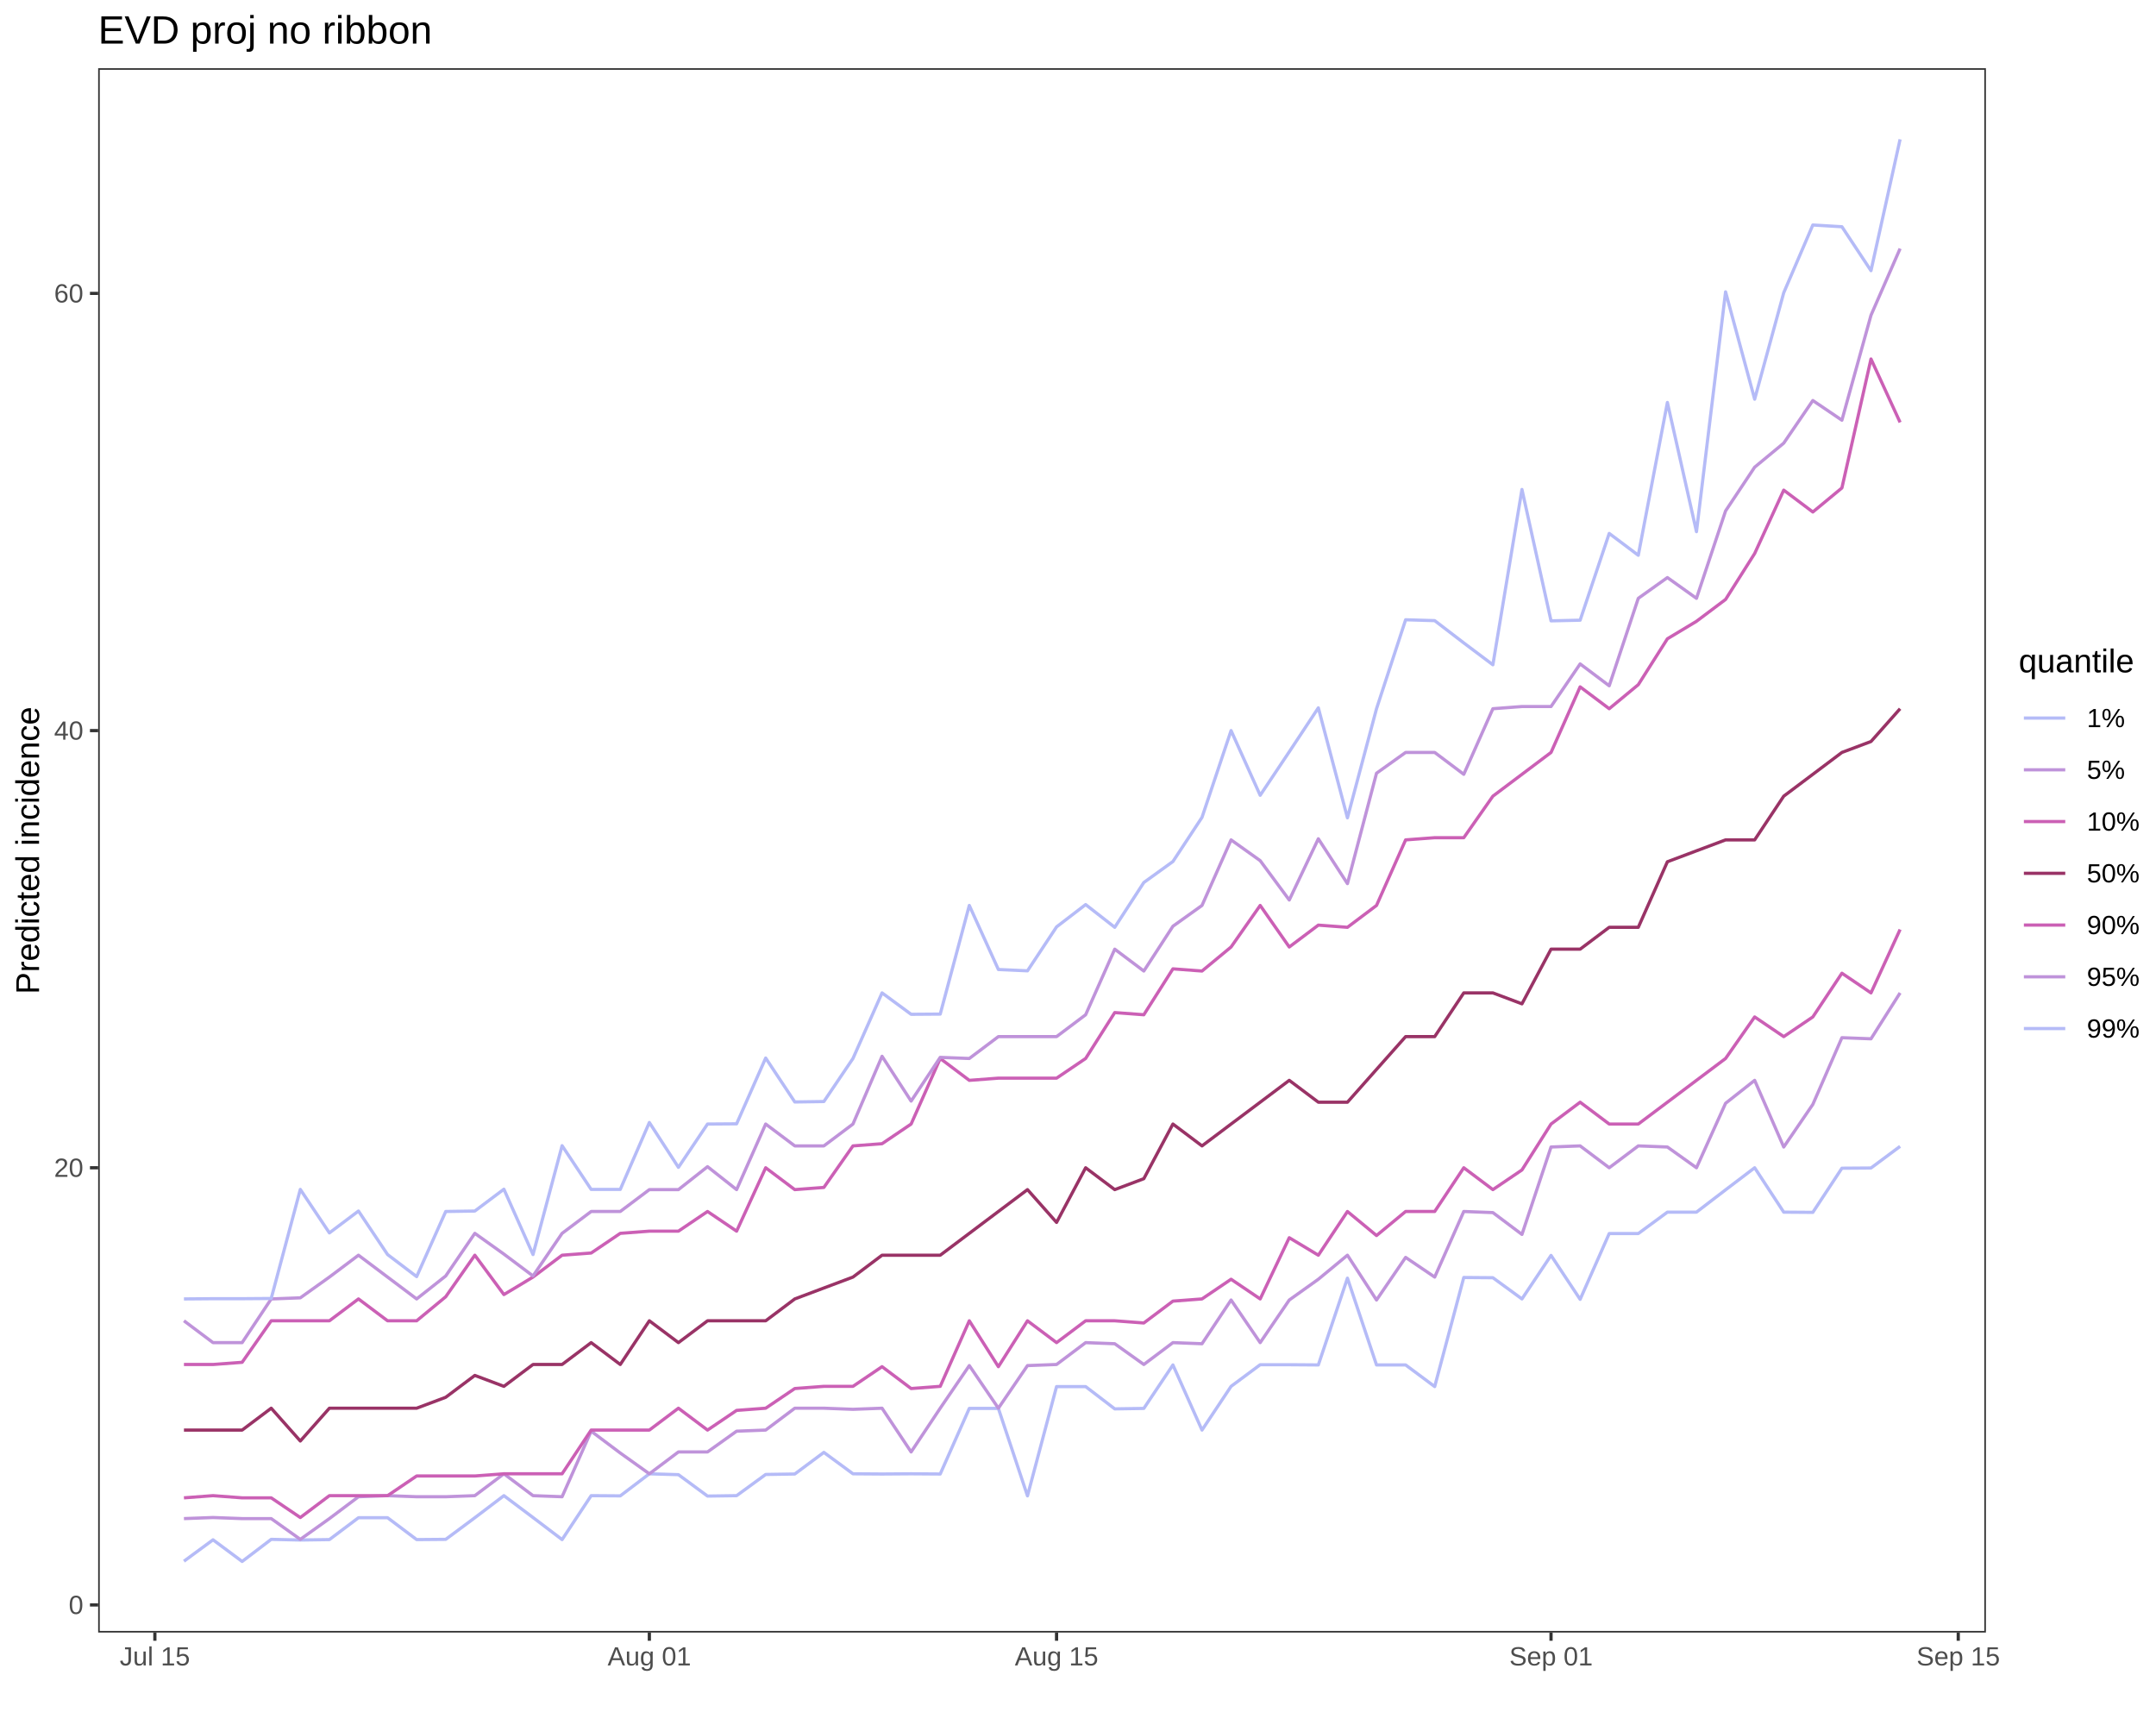
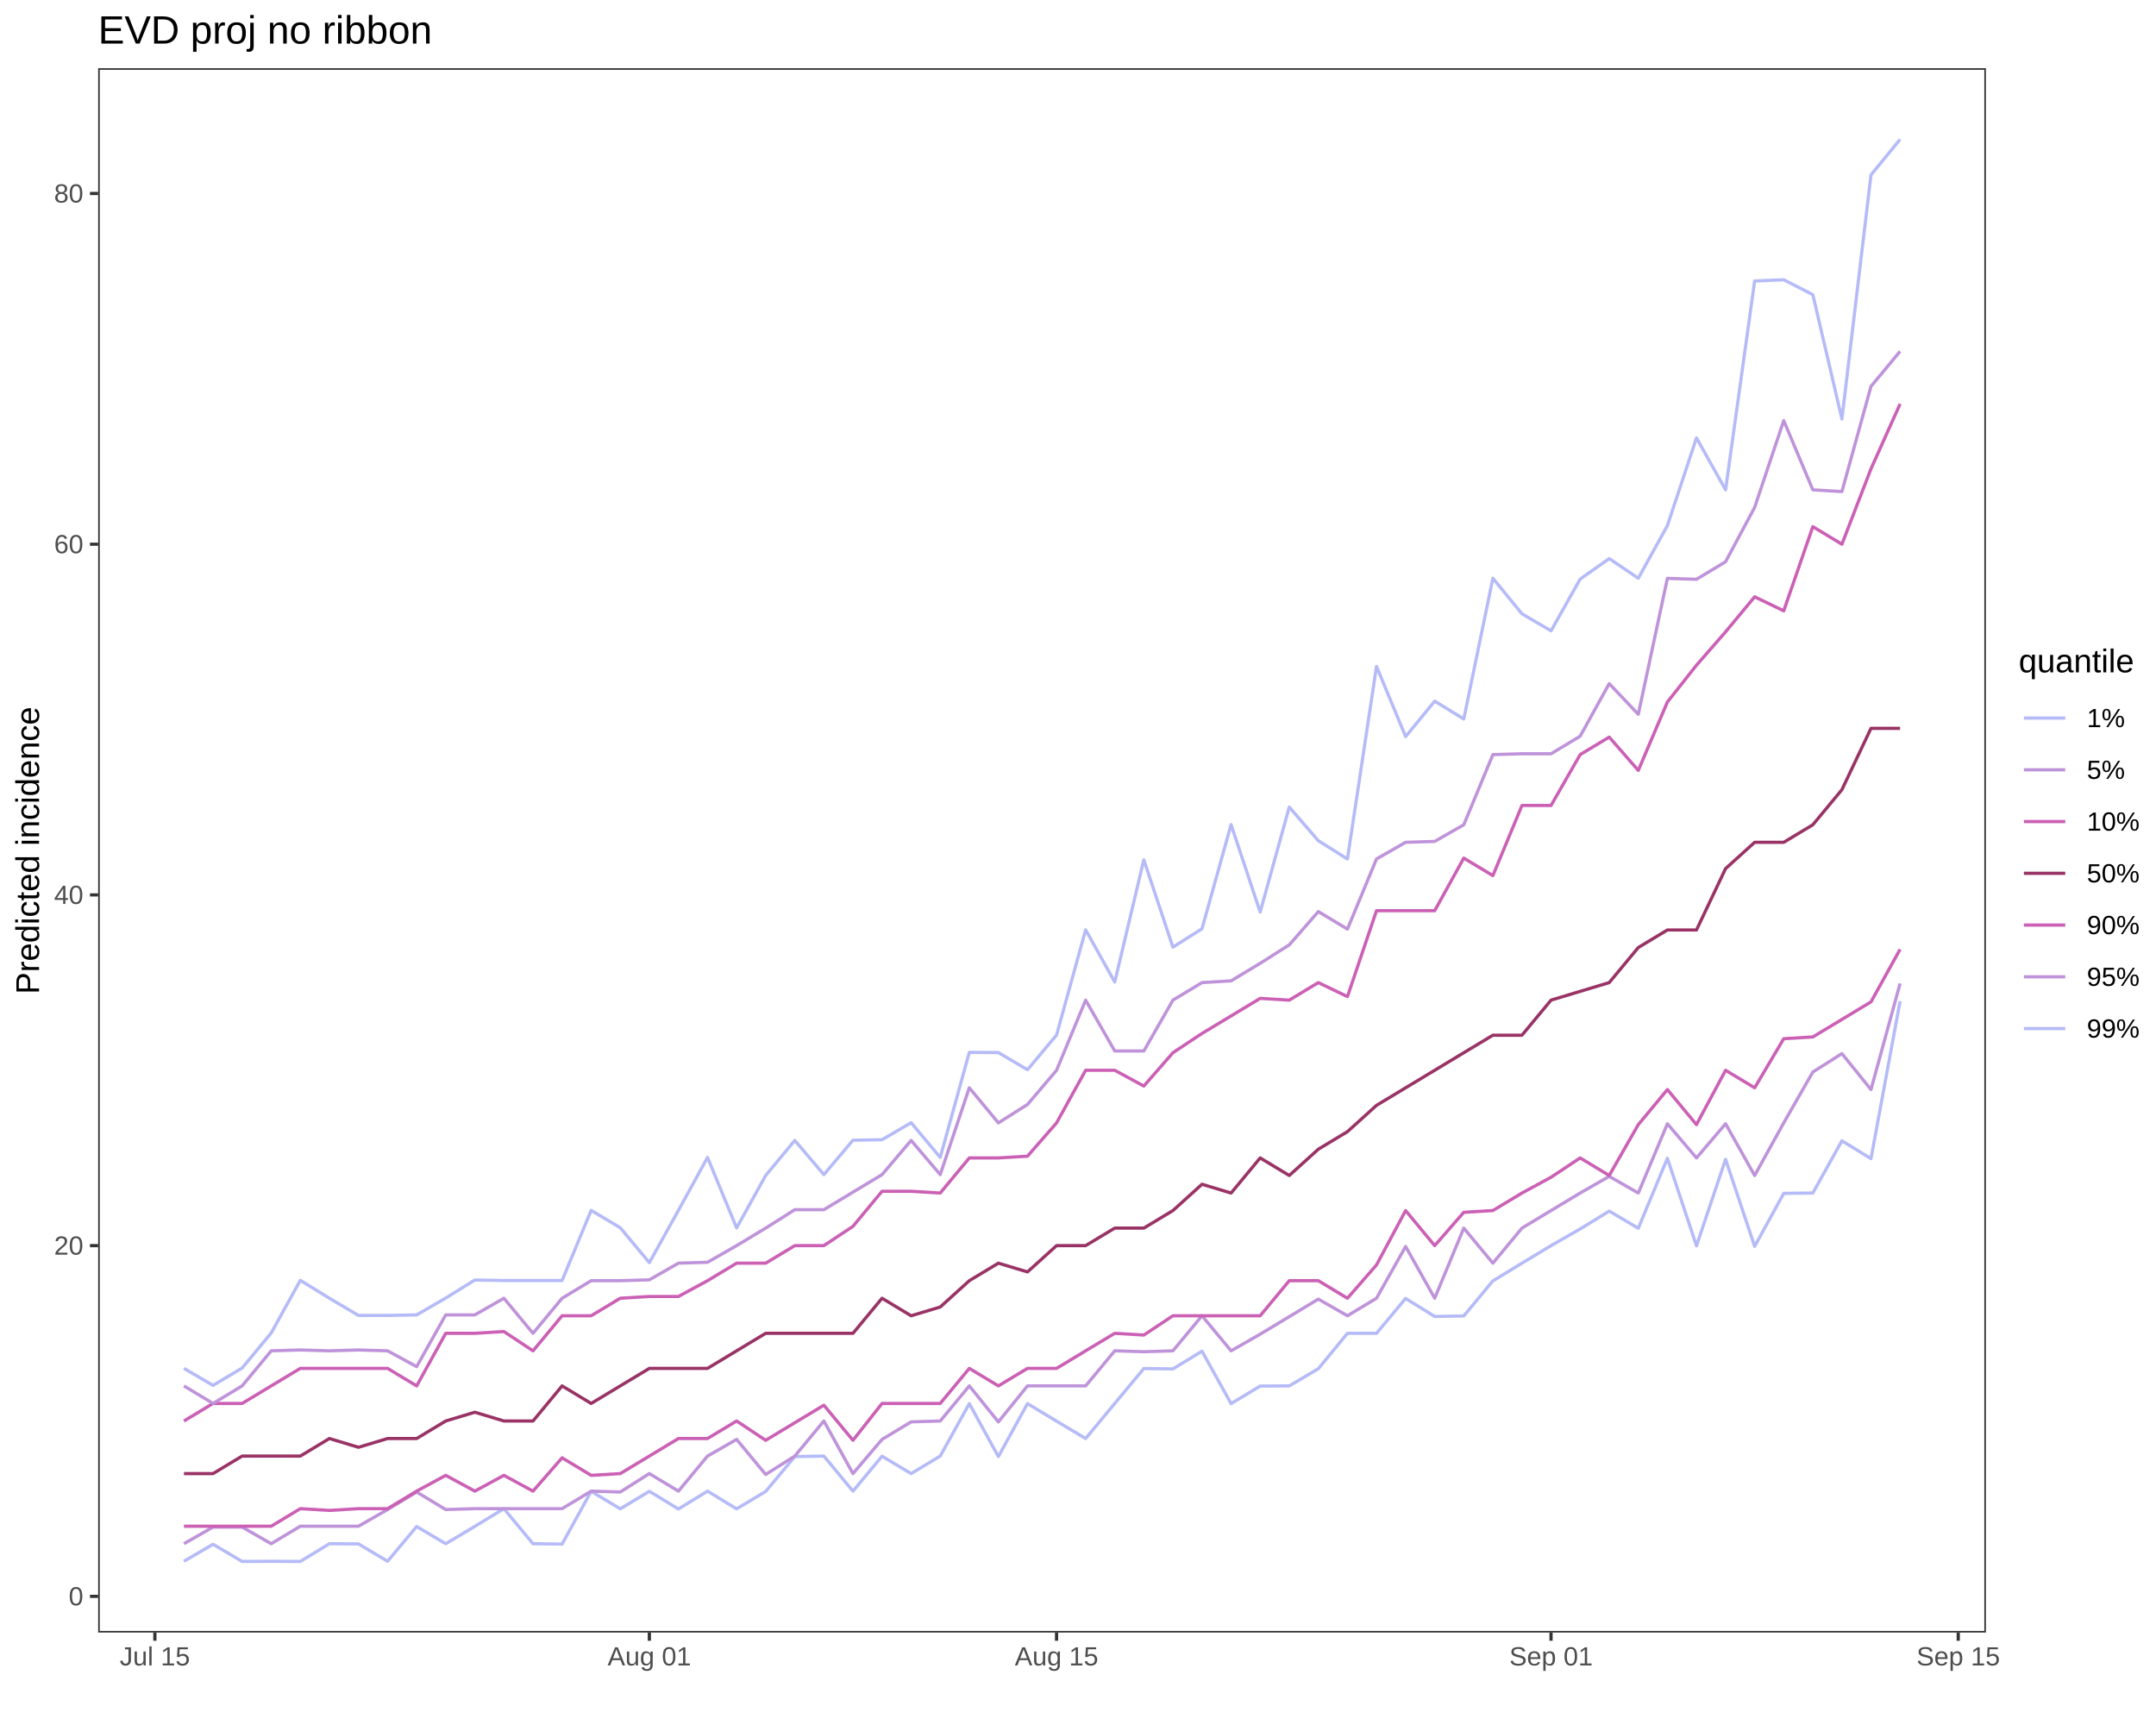
<svg xmlns="http://www.w3.org/2000/svg" viewBox="0 0 720.00 576.00">
  <defs>
    <style type="text/css">
    line, polyline, polygon, path, rect, circle {
      fill: none;
      stroke: #000000;
      stroke-linecap: round;
      stroke-linejoin: round;
      stroke-miterlimit: 10.00;
    }
  </style>
  </defs>
  <rect width="100%" height="100%" style="stroke: none; fill: #FFFFFF;" />
  <rect x="0.00" y="0.00" width="720.00" height="576.00" style="stroke-width: 1.07; stroke: #FFFFFF; fill: #FFFFFF;" />
  <defs>
    <clipPath id="cpMzIuNzh8NjYzLjE5fDU0NS4xM3wyMi43Nw==">
      <rect x="32.78" y="22.77" width="630.42" height="522.36" />
    </clipPath>
  </defs>
  <rect x="32.78" y="22.77" width="630.42" height="522.36" style="stroke-width: 1.07; stroke: none; fill: #FFFFFF;" clip-path="url(#cpMzIuNzh8NjYzLjE5fDU0NS4xM3wyMi43Nw==)" />
-   <polyline points="61.43,521.31 71.14,514.16 80.86,521.39 90.57,514.01 100.29,514.23 110.00,514.09 119.71,506.79 129.43,506.79 139.14,514.09 148.85,514.01 158.57,506.79 168.28,499.42 178.00,506.72 187.71,514.09 197.42,499.42 207.14,499.49 216.85,492.12 226.56,492.41 236.28,499.56 245.99,499.42 255.70,492.34 265.42,492.19 275.13,484.97 284.85,492.12 294.56,492.19 304.27,492.12 313.99,492.19 323.70,470.29 333.41,470.29 343.13,499.49 352.84,463.00 362.55,463.00 372.27,470.44 381.98,470.29 391.70,455.77 401.41,477.52 411.12,462.92 420.84,455.70 430.55,455.70 440.26,455.77 449.98,426.79 459.69,455.77 469.41,455.77 479.12,463.00 488.83,426.57 498.55,426.65 508.26,433.73 517.97,419.20 527.69,433.87 537.40,411.90 547.11,411.90 556.83,404.75 566.54,404.75 576.26,397.30 585.97,389.93 595.68,404.75 605.40,404.82 615.11,390.08 624.82,390.01 634.54,382.78 " style="stroke-width: 1.07; stroke: #B5BBF7; stroke-linecap: butt;" clip-path="url(#cpMzIuNzh8NjYzLjE5fDU0NS4xM3wyMi43Nw==)" />
-   <polyline points="61.43,507.08 71.14,506.72 80.86,507.08 90.57,507.08 100.29,514.01 110.00,507.08 119.71,499.78 129.43,499.42 139.14,499.78 148.85,499.78 158.57,499.42 168.28,492.12 178.00,499.42 187.71,499.78 197.42,477.89 207.14,485.18 216.85,492.12 226.56,484.82 236.28,484.82 245.99,477.89 255.70,477.52 265.42,470.22 275.13,470.22 284.85,470.59 294.56,470.22 304.27,484.82 313.99,470.22 323.70,455.99 333.41,470.22 343.13,455.99 352.84,455.62 362.55,448.32 372.27,448.69 381.98,455.62 391.70,448.32 401.41,448.69 411.12,434.09 420.84,448.32 430.55,434.09 440.26,427.16 449.98,419.13 459.69,434.09 469.41,419.86 479.12,426.43 488.83,404.53 498.55,404.90 508.26,412.19 517.97,383.00 527.69,382.63 537.40,389.93 547.11,382.63 556.83,383.00 566.54,389.93 576.26,368.40 585.97,360.74 595.68,383.00 605.40,368.77 615.11,346.50 624.82,346.87 634.54,331.54 " style="stroke-width: 1.07; stroke: #BF93DA; stroke-linecap: butt;" clip-path="url(#cpMzIuNzh8NjYzLjE5fDU0NS4xM3wyMi43Nw==)" />
-   <polyline points="61.43,500.15 71.14,499.42 80.86,500.15 90.57,500.15 100.29,506.72 110.00,499.42 119.71,499.42 129.43,499.42 139.14,492.85 148.85,492.85 158.57,492.85 168.28,492.12 178.00,492.12 187.71,492.12 197.42,477.52 207.14,477.52 216.85,477.52 226.56,470.22 236.28,477.52 245.99,470.95 255.70,470.22 265.42,463.65 275.13,462.92 284.85,462.92 294.56,456.35 304.27,463.65 313.99,462.92 323.70,441.03 333.41,456.35 343.13,441.03 352.84,448.32 362.55,441.03 372.27,441.03 381.98,441.76 391.70,434.46 401.41,433.73 411.12,427.16 420.84,433.73 430.55,413.29 440.26,419.13 449.98,404.53 459.69,412.56 469.41,404.53 479.12,404.53 488.83,389.93 498.55,397.23 508.26,390.66 517.97,375.33 527.69,368.04 537.40,375.33 547.11,375.33 556.83,368.04 566.54,360.74 576.26,353.44 585.97,339.57 595.68,346.14 605.40,339.57 615.11,324.97 624.82,331.54 634.54,310.37 " style="stroke-width: 1.07; stroke: #CB60B5; stroke-linecap: butt;" clip-path="url(#cpMzIuNzh8NjYzLjE5fDU0NS4xM3wyMi43Nw==)" />
-   <polyline points="61.43,477.52 71.14,477.52 80.86,477.52 90.57,470.22 100.29,481.17 110.00,470.22 119.71,470.22 129.43,470.22 139.14,470.22 148.85,466.57 158.57,459.27 168.28,462.92 178.00,455.62 187.71,455.62 197.42,448.32 207.14,455.62 216.85,441.03 226.56,448.32 236.28,441.03 245.99,441.03 255.70,441.03 265.42,433.73 275.13,430.08 284.85,426.43 294.56,419.13 304.27,419.13 313.99,419.13 323.70,411.83 333.41,404.53 343.13,397.23 352.84,408.18 362.55,389.93 372.27,397.23 381.98,393.58 391.70,375.33 401.41,382.63 411.12,375.33 420.84,368.04 430.55,360.74 440.26,368.04 449.98,368.04 459.69,357.09 469.41,346.14 479.12,346.14 488.83,331.54 498.55,331.54 508.26,335.19 517.97,316.94 527.69,316.94 537.40,309.64 547.11,309.64 556.83,287.75 566.54,284.10 576.26,280.45 585.97,280.45 595.68,265.85 605.40,258.55 615.11,251.25 624.82,247.60 634.54,236.65 " style="stroke-width: 1.07; stroke: #993366; stroke-linecap: butt;" clip-path="url(#cpMzIuNzh8NjYzLjE5fDU0NS4xM3wyMi43Nw==)" />
-   <polyline points="61.43,455.62 71.14,455.62 80.86,454.89 90.57,441.03 100.29,441.03 110.00,441.03 119.71,433.73 129.43,441.03 139.14,441.03 148.85,433.00 158.57,419.13 168.28,432.27 178.00,426.43 187.71,419.13 197.42,418.40 207.14,411.83 216.85,411.10 226.56,411.10 236.28,404.53 245.99,411.10 255.70,389.93 265.42,397.23 275.13,396.50 284.85,382.63 294.56,381.90 304.27,375.33 313.99,353.44 323.70,360.74 333.41,360.01 343.13,360.01 352.84,360.01 362.55,353.44 372.27,338.11 381.98,338.84 391.70,323.51 401.41,324.24 411.12,316.21 420.84,302.34 430.55,316.21 440.26,308.91 449.98,309.64 459.69,302.34 469.41,280.45 479.12,279.72 488.83,279.72 498.55,265.85 508.26,258.55 517.97,251.25 527.69,229.35 537.40,236.65 547.11,228.62 556.83,213.30 566.54,207.46 576.26,200.16 585.97,184.83 595.68,163.66 605.40,170.96 615.11,162.93 624.82,119.87 634.54,141.04 " style="stroke-width: 1.07; stroke: #CB60B5; stroke-linecap: butt;" clip-path="url(#cpMzIuNzh8NjYzLjE5fDU0NS4xM3wyMi43Nw==)" />
-   <polyline points="61.43,441.03 71.14,448.32 80.86,448.32 90.57,433.73 100.29,433.36 110.00,426.43 119.71,419.13 129.43,426.43 139.14,433.73 148.85,426.06 158.57,411.83 168.28,418.76 178.00,426.06 187.71,411.83 197.42,404.53 207.14,404.53 216.85,397.23 226.56,397.23 236.28,389.57 245.99,397.23 255.70,375.33 265.42,382.63 275.13,382.63 284.85,375.33 294.56,352.71 304.27,367.67 313.99,353.07 323.70,353.44 333.41,346.14 343.13,346.14 352.84,346.14 362.55,338.84 372.27,316.94 381.98,324.24 391.70,309.28 401.41,302.34 411.12,280.45 420.84,287.38 430.55,300.52 440.26,280.08 449.98,295.05 459.69,258.19 469.41,251.25 479.12,251.25 488.83,258.55 498.55,236.65 508.26,235.92 517.97,235.92 527.69,221.69 537.40,228.99 547.11,199.79 556.83,192.86 566.54,199.79 576.26,170.60 585.97,156.00 595.68,147.97 605.40,133.74 615.11,140.31 624.82,105.27 634.54,83.01 " style="stroke-width: 1.07; stroke: #BF93DA; stroke-linecap: butt;" clip-path="url(#cpMzIuNzh8NjYzLjE5fDU0NS4xM3wyMi43Nw==)" />
-   <polyline points="61.43,433.73 71.14,433.65 80.86,433.65 90.57,433.58 100.29,397.16 110.00,411.68 119.71,404.38 129.43,418.91 139.14,426.28 148.85,404.53 158.57,404.38 168.28,397.09 178.00,418.91 187.71,382.56 197.42,397.16 207.14,397.16 216.85,374.82 226.56,389.79 236.28,375.33 245.99,375.26 255.70,353.29 265.42,367.96 275.13,367.82 284.85,353.44 294.56,331.54 304.27,338.69 313.99,338.62 323.70,302.34 333.41,323.73 343.13,324.17 352.84,309.50 362.55,302.05 372.27,309.64 381.98,294.68 391.70,287.67 401.41,272.93 411.12,243.95 420.84,265.56 430.55,251.03 440.26,236.36 449.98,273.08 459.69,236.65 469.41,206.95 479.12,207.24 488.83,214.68 498.55,221.98 508.26,163.44 517.97,207.31 527.69,207.09 537.40,178.12 547.11,185.41 556.83,134.39 566.54,177.53 576.26,97.46 585.97,133.30 595.68,97.75 605.40,75.13 615.11,75.71 624.82,90.38 634.54,46.52 " style="stroke-width: 1.07; stroke: #B5BBF7; stroke-linecap: butt;" clip-path="url(#cpMzIuNzh8NjYzLjE5fDU0NS4xM3wyMi43Nw==)" />
+   <polyline points="61.43,521.33 71.14,515.65 80.86,521.39 90.57,521.33 100.29,521.39 110.00,515.47 119.71,515.53 129.43,521.33 139.14,509.73 148.85,515.47 158.57,509.68 168.28,503.76 178.00,515.47 187.71,515.59 197.42,497.97 207.14,503.82 216.85,497.97 226.56,503.88 236.28,497.91 245.99,503.82 255.70,498.02 265.42,486.37 275.13,486.20 284.85,497.91 294.56,486.25 304.27,492.05 313.99,486.20 323.70,468.69 333.41,486.37 343.13,468.69 352.84,474.54 362.55,480.34 372.27,468.63 381.98,456.98 391.70,457.09 401.41,451.18 411.12,468.69 420.84,462.83 430.55,462.77 440.26,457.04 449.98,445.21 459.69,445.21 469.41,433.56 479.12,439.59 488.83,439.41 498.55,427.70 508.26,421.79 517.97,415.93 527.69,410.37 537.40,404.40 547.11,410.13 556.83,386.77 566.54,415.99 576.26,387.12 585.97,416.17 595.68,398.48 605.40,398.37 615.11,380.92 624.82,386.89 634.54,334.31 " style="stroke-width: 1.07; stroke: #B5BBF7; stroke-linecap: butt;" clip-path="url(#cpMzIuNzh8NjYzLjE5fDU0NS4xM3wyMi43Nw==)" />
+   <polyline points="61.43,515.47 71.14,509.91 80.86,509.91 90.57,515.47 100.29,509.62 110.00,509.62 119.71,509.62 129.43,504.06 139.14,498.20 148.85,504.06 158.57,503.76 168.28,503.76 178.00,503.76 187.71,503.76 197.42,497.91 207.14,498.20 216.85,492.05 226.56,497.91 236.28,486.20 245.99,480.63 255.70,492.34 265.42,486.20 275.13,474.49 284.85,492.05 294.56,480.63 304.27,474.78 313.99,474.49 323.70,462.77 333.41,474.78 343.13,462.77 352.84,462.77 362.55,462.77 372.27,451.06 381.98,451.36 391.70,451.06 401.41,439.35 411.12,451.06 420.84,445.50 430.55,439.65 440.26,433.79 449.98,439.35 459.69,433.50 469.41,416.22 479.12,433.50 488.83,410.08 498.55,421.79 508.26,410.08 517.97,404.22 527.69,398.37 537.40,392.80 547.11,398.37 556.83,375.24 566.54,386.65 576.26,375.24 585.97,392.51 595.68,374.94 605.40,357.96 615.11,351.81 624.82,363.82 634.54,328.39 " style="stroke-width: 1.07; stroke: #BF93DA; stroke-linecap: butt;" clip-path="url(#cpMzIuNzh8NjYzLjE5fDU0NS4xM3wyMi43Nw==)" />
+   <polyline points="61.43,509.62 71.14,509.62 80.86,509.62 90.57,509.62 100.29,503.76 110.00,504.35 119.71,503.76 129.43,503.76 139.14,497.91 148.85,492.64 158.57,497.91 168.28,492.64 178.00,497.91 187.71,486.78 197.42,492.64 207.14,492.05 216.85,486.20 226.56,480.34 236.28,480.34 245.99,474.49 255.70,480.93 265.42,475.07 275.13,469.22 284.85,480.93 294.56,468.63 304.27,468.63 313.99,468.63 323.70,456.92 333.41,462.77 343.13,456.92 352.84,456.92 362.55,451.06 372.27,445.21 381.98,445.79 391.70,439.35 401.41,439.35 411.12,439.35 420.84,439.35 430.55,427.64 440.26,427.64 449.98,433.50 459.69,422.37 469.41,404.22 479.12,415.93 488.83,404.81 498.55,404.22 508.26,398.37 517.97,393.10 527.69,386.65 537.40,392.51 547.11,375.53 556.83,363.82 566.54,375.53 576.26,357.38 585.97,363.23 595.68,346.84 605.40,346.25 615.11,340.40 624.82,334.54 634.54,316.98 " style="stroke-width: 1.07; stroke: #CB60B5; stroke-linecap: butt;" clip-path="url(#cpMzIuNzh8NjYzLjE5fDU0NS4xM3wyMi43Nw==)" />
+   <polyline points="61.43,492.05 71.14,492.05 80.86,486.20 90.57,486.20 100.29,486.20 110.00,480.34 119.71,483.27 129.43,480.34 139.14,480.34 148.85,474.49 158.57,471.56 168.28,474.49 178.00,474.49 187.71,462.77 197.42,468.63 207.14,462.77 216.85,456.92 226.56,456.92 236.28,456.92 245.99,451.06 255.70,445.21 265.42,445.21 275.13,445.21 284.85,445.21 294.56,433.50 304.27,439.35 313.99,436.43 323.70,427.64 333.41,421.79 343.13,424.71 352.84,415.93 362.55,415.93 372.27,410.08 381.98,410.08 391.70,404.22 401.41,395.44 411.12,398.37 420.84,386.65 430.55,392.51 440.26,383.73 449.98,377.87 459.69,369.09 469.41,363.23 479.12,357.38 488.83,351.52 498.55,345.67 508.26,345.67 517.97,333.96 527.69,331.03 537.40,328.10 547.11,316.39 556.83,310.53 566.54,310.53 576.26,290.04 585.97,281.26 595.68,281.26 605.40,275.40 615.11,263.69 624.82,243.20 634.54,243.20 " style="stroke-width: 1.07; stroke: #993366; stroke-linecap: butt;" clip-path="url(#cpMzIuNzh8NjYzLjE5fDU0NS4xM3wyMi43Nw==)" />
+   <polyline points="61.43,474.49 71.14,468.63 80.86,468.63 90.57,462.77 100.29,456.92 110.00,456.92 119.71,456.92 129.43,456.92 139.14,462.77 148.85,445.21 158.57,445.21 168.28,444.62 178.00,451.06 187.71,439.35 197.42,439.35 207.14,433.50 216.85,432.91 226.56,432.91 236.28,427.64 245.99,421.79 255.70,421.79 265.42,415.93 275.13,415.93 284.85,409.49 294.56,397.78 304.27,397.78 313.99,398.37 323.70,386.65 333.41,386.65 343.13,386.07 352.84,374.94 362.55,357.38 372.27,357.38 381.98,362.65 391.70,351.52 401.41,345.08 411.12,339.23 420.84,333.37 430.55,333.96 440.26,328.10 449.98,332.78 459.69,304.09 469.41,304.09 479.12,304.09 488.83,286.53 498.55,292.38 508.26,268.96 517.97,268.96 527.69,251.98 537.40,246.13 547.11,257.25 556.83,234.41 566.54,222.12 576.26,210.99 585.97,199.28 595.68,203.97 605.40,175.86 615.11,181.72 624.82,156.54 634.54,134.87 " style="stroke-width: 1.07; stroke: #CB60B5; stroke-linecap: butt;" clip-path="url(#cpMzIuNzh8NjYzLjE5fDU0NS4xM3wyMi43Nw==)" />
+   <polyline points="61.43,462.77 71.14,468.63 80.86,462.77 90.57,451.06 100.29,450.77 110.00,451.06 119.71,450.77 129.43,451.06 139.14,456.33 148.85,439.06 158.57,439.06 168.28,433.50 178.00,445.21 187.71,433.50 197.42,427.64 207.14,427.64 216.85,427.35 226.56,421.79 236.28,421.49 245.99,415.93 255.70,410.08 265.42,403.93 275.13,403.93 284.85,398.07 294.56,392.22 304.27,380.80 313.99,392.22 323.70,363.23 333.41,374.94 343.13,368.80 352.84,357.38 362.55,333.96 372.27,350.94 381.98,350.94 391.70,333.96 401.41,328.10 411.12,327.52 420.84,321.66 430.55,315.51 440.26,304.39 449.98,310.24 459.69,286.82 469.41,281.26 479.12,280.96 488.83,275.40 498.55,251.98 508.26,251.69 517.97,251.69 527.69,245.83 537.40,228.27 547.11,238.51 556.83,193.13 566.54,193.43 576.26,187.57 585.97,169.42 595.68,140.44 605.40,163.56 615.11,164.15 624.82,129.02 634.54,117.31 " style="stroke-width: 1.07; stroke: #BF93DA; stroke-linecap: butt;" clip-path="url(#cpMzIuNzh8NjYzLjE5fDU0NS4xM3wyMi43Nw==)" />
+   <polyline points="61.43,456.92 71.14,462.60 80.86,456.80 90.57,445.09 100.29,427.53 110.00,433.50 119.71,439.24 129.43,439.24 139.14,439.06 148.85,433.44 158.57,427.41 168.28,427.58 178.00,427.58 187.71,427.58 197.42,404.16 207.14,409.96 216.85,421.61 226.56,404.16 236.28,386.48 245.99,410.02 255.70,392.51 265.42,380.80 275.13,392.22 284.85,380.74 294.56,380.56 304.27,374.89 313.99,386.48 323.70,351.41 333.41,351.46 343.13,357.20 352.84,345.61 362.55,310.48 372.27,327.92 381.98,287.11 391.70,316.27 401.41,310.12 411.12,275.34 420.84,304.56 430.55,269.49 440.26,280.73 449.98,286.82 459.69,222.53 469.41,245.95 479.12,234.12 488.83,240.09 498.55,193.08 508.26,204.96 517.97,210.64 527.69,193.37 537.40,186.52 547.11,193.08 556.83,175.51 566.54,146.23 576.26,163.56 585.97,93.83 595.68,93.42 605.40,98.39 615.11,139.91 624.82,58.40 634.54,46.52 " style="stroke-width: 1.07; stroke: #B5BBF7; stroke-linecap: butt;" clip-path="url(#cpMzIuNzh8NjYzLjE5fDU0NS4xM3wyMi43Nw==)" />
  <rect x="32.78" y="22.77" width="630.42" height="522.36" style="stroke-width: 1.07; stroke: #333333;" clip-path="url(#cpMzIuNzh8NjYzLjE5fDU0NS4xM3wyMi43Nw==)" />
  <defs>
    <clipPath id="cpMC4wMHw3MjAuMDB8NTc2LjAwfDAuMDA=">
      <rect x="0.00" y="0.00" width="720.00" height="576.00" />
    </clipPath>
  </defs>
  <g clip-path="url(#cpMC4wMHw3MjAuMDB8NTc2LjAwfDAuMDA=)">
-     <text x="22.95" y="538.94" style="font-size: 8.80px; fill: #4D4D4D; font-family: Liberation Sans;" textLength="4.89px" lengthAdjust="spacingAndGlyphs">0</text>
+     <text x="22.95" y="536.06" style="font-size: 8.80px; fill: #4D4D4D; font-family: Liberation Sans;" textLength="4.89px" lengthAdjust="spacingAndGlyphs">0</text>
  </g>
  <g clip-path="url(#cpMC4wMHw3MjAuMDB8NTc2LjAwfDAuMDA=)">
-     <text x="18.06" y="392.96" style="font-size: 8.80px; fill: #4D4D4D; font-family: Liberation Sans;" textLength="9.78px" lengthAdjust="spacingAndGlyphs">20</text>
+     <text x="18.06" y="418.95" style="font-size: 8.80px; fill: #4D4D4D; font-family: Liberation Sans;" textLength="9.78px" lengthAdjust="spacingAndGlyphs">20</text>
  </g>
  <g clip-path="url(#cpMC4wMHw3MjAuMDB8NTc2LjAwfDAuMDA=)">
-     <text x="18.06" y="246.98" style="font-size: 8.80px; fill: #4D4D4D; font-family: Liberation Sans;" textLength="9.78px" lengthAdjust="spacingAndGlyphs">40</text>
+     <text x="18.06" y="301.85" style="font-size: 8.80px; fill: #4D4D4D; font-family: Liberation Sans;" textLength="9.78px" lengthAdjust="spacingAndGlyphs">40</text>
  </g>
  <g clip-path="url(#cpMC4wMHw3MjAuMDB8NTc2LjAwfDAuMDA=)">
-     <text x="18.06" y="101.00" style="font-size: 8.80px; fill: #4D4D4D; font-family: Liberation Sans;" textLength="9.78px" lengthAdjust="spacingAndGlyphs">60</text>
+     <text x="18.06" y="184.74" style="font-size: 8.80px; fill: #4D4D4D; font-family: Liberation Sans;" textLength="9.78px" lengthAdjust="spacingAndGlyphs">60</text>
  </g>
-   <polyline points="30.04,535.91 32.78,535.91 " style="stroke-width: 1.07; stroke: #333333; stroke-linecap: butt;" clip-path="url(#cpMC4wMHw3MjAuMDB8NTc2LjAwfDAuMDA=)" />
-   <polyline points="30.04,389.93 32.78,389.93 " style="stroke-width: 1.07; stroke: #333333; stroke-linecap: butt;" clip-path="url(#cpMC4wMHw3MjAuMDB8NTc2LjAwfDAuMDA=)" />
-   <polyline points="30.04,243.95 32.78,243.95 " style="stroke-width: 1.07; stroke: #333333; stroke-linecap: butt;" clip-path="url(#cpMC4wMHw3MjAuMDB8NTc2LjAwfDAuMDA=)" />
-   <polyline points="30.04,97.97 32.78,97.97 " style="stroke-width: 1.07; stroke: #333333; stroke-linecap: butt;" clip-path="url(#cpMC4wMHw3MjAuMDB8NTc2LjAwfDAuMDA=)" />
+   <g clip-path="url(#cpMC4wMHw3MjAuMDB8NTc2LjAwfDAuMDA=)">
+     <text x="18.06" y="67.63" style="font-size: 8.80px; fill: #4D4D4D; font-family: Liberation Sans;" textLength="9.78px" lengthAdjust="spacingAndGlyphs">80</text>
+   </g>
+   <polyline points="30.04,533.04 32.78,533.04 " style="stroke-width: 1.07; stroke: #333333; stroke-linecap: butt;" clip-path="url(#cpMC4wMHw3MjAuMDB8NTc2LjAwfDAuMDA=)" />
+   <polyline points="30.04,415.93 32.78,415.93 " style="stroke-width: 1.07; stroke: #333333; stroke-linecap: butt;" clip-path="url(#cpMC4wMHw3MjAuMDB8NTc2LjAwfDAuMDA=)" />
+   <polyline points="30.04,298.82 32.78,298.82 " style="stroke-width: 1.07; stroke: #333333; stroke-linecap: butt;" clip-path="url(#cpMC4wMHw3MjAuMDB8NTc2LjAwfDAuMDA=)" />
+   <polyline points="30.04,181.72 32.78,181.72 " style="stroke-width: 1.07; stroke: #333333; stroke-linecap: butt;" clip-path="url(#cpMC4wMHw3MjAuMDB8NTc2LjAwfDAuMDA=)" />
+   <polyline points="30.04,64.61 32.78,64.61 " style="stroke-width: 1.07; stroke: #333333; stroke-linecap: butt;" clip-path="url(#cpMC4wMHw3MjAuMDB8NTc2LjAwfDAuMDA=)" />
  <polyline points="51.72,547.87 51.72,545.13 " style="stroke-width: 1.07; stroke: #333333; stroke-linecap: butt;" clip-path="url(#cpMC4wMHw3MjAuMDB8NTc2LjAwfDAuMDA=)" />
  <polyline points="216.85,547.87 216.85,545.13 " style="stroke-width: 1.07; stroke: #333333; stroke-linecap: butt;" clip-path="url(#cpMC4wMHw3MjAuMDB8NTc2LjAwfDAuMDA=)" />
  <polyline points="352.84,547.87 352.84,545.13 " style="stroke-width: 1.07; stroke: #333333; stroke-linecap: butt;" clip-path="url(#cpMC4wMHw3MjAuMDB8NTc2LjAwfDAuMDA=)" />
  <polyline points="517.97,547.87 517.97,545.13 " style="stroke-width: 1.07; stroke: #333333; stroke-linecap: butt;" clip-path="url(#cpMC4wMHw3MjAuMDB8NTc2LjAwfDAuMDA=)" />
  <polyline points="653.96,547.87 653.96,545.13 " style="stroke-width: 1.07; stroke: #333333; stroke-linecap: butt;" clip-path="url(#cpMC4wMHw3MjAuMDB8NTc2LjAwfDAuMDA=)" />
  <g clip-path="url(#cpMC4wMHw3MjAuMDB8NTc2LjAwfDAuMDA=)">
    <text x="39.98" y="556.11" style="font-size: 8.80px; fill: #4D4D4D; font-family: Liberation Sans;" textLength="23.47px" lengthAdjust="spacingAndGlyphs">Jul 15</text>
  </g>
  <g clip-path="url(#cpMC4wMHw3MjAuMDB8NTc2LjAwfDAuMDA=)">
    <text x="202.91" y="556.11" style="font-size: 8.80px; fill: #4D4D4D; font-family: Liberation Sans;" textLength="27.88px" lengthAdjust="spacingAndGlyphs">Aug 01</text>
  </g>
  <g clip-path="url(#cpMC4wMHw3MjAuMDB8NTc2LjAwfDAuMDA=)">
    <text x="338.90" y="556.11" style="font-size: 8.80px; fill: #4D4D4D; font-family: Liberation Sans;" textLength="27.88px" lengthAdjust="spacingAndGlyphs">Aug 15</text>
  </g>
  <g clip-path="url(#cpMC4wMHw3MjAuMDB8NTc2LjAwfDAuMDA=)">
    <text x="504.04" y="556.11" style="font-size: 8.80px; fill: #4D4D4D; font-family: Liberation Sans;" textLength="27.88px" lengthAdjust="spacingAndGlyphs">Sep 01</text>
  </g>
  <g clip-path="url(#cpMC4wMHw3MjAuMDB8NTc2LjAwfDAuMDA=)">
    <text x="640.03" y="556.11" style="font-size: 8.80px; fill: #4D4D4D; font-family: Liberation Sans;" textLength="27.88px" lengthAdjust="spacingAndGlyphs">Sep 15</text>
  </g>
  <g clip-path="url(#cpMC4wMHw3MjAuMDB8NTc2LjAwfDAuMDA=)">
    <text transform="translate(13.04,331.98) rotate(-90)" style="font-size: 11.00px; font-family: Liberation Sans;" textLength="96.06px" lengthAdjust="spacingAndGlyphs">Predicted incidence</text>
  </g>
  <rect x="674.15" y="215.81" width="40.37" height="136.28" style="stroke-width: 1.07; stroke: none; fill: #FFFFFF;" clip-path="url(#cpMC4wMHw3MjAuMDB8NTc2LjAwfDAuMDA=)" />
  <g clip-path="url(#cpMC4wMHw3MjAuMDB8NTc2LjAwfDAuMDA=)">
    <text x="674.15" y="224.51" style="font-size: 11.00px; font-family: Liberation Sans;" textLength="38.56px" lengthAdjust="spacingAndGlyphs">quantile</text>
  </g>
  <rect x="674.15" y="231.13" width="17.28" height="17.28" style="stroke-width: 1.07; stroke: none; fill: #FFFFFF;" clip-path="url(#cpMC4wMHw3MjAuMDB8NTc2LjAwfDAuMDA=)" />
  <line x1="675.88" y1="239.77" x2="689.70" y2="239.77" style="stroke-width: 1.07; stroke: #B5BBF7; stroke-linecap: butt;" clip-path="url(#cpMC4wMHw3MjAuMDB8NTc2LjAwfDAuMDA=)" />
  <rect x="674.15" y="248.41" width="17.28" height="17.28" style="stroke-width: 1.07; stroke: none; fill: #FFFFFF;" clip-path="url(#cpMC4wMHw3MjAuMDB8NTc2LjAwfDAuMDA=)" />
  <line x1="675.88" y1="257.05" x2="689.70" y2="257.05" style="stroke-width: 1.07; stroke: #BF93DA; stroke-linecap: butt;" clip-path="url(#cpMC4wMHw3MjAuMDB8NTc2LjAwfDAuMDA=)" />
  <rect x="674.15" y="265.69" width="17.28" height="17.28" style="stroke-width: 1.07; stroke: none; fill: #FFFFFF;" clip-path="url(#cpMC4wMHw3MjAuMDB8NTc2LjAwfDAuMDA=)" />
  <line x1="675.88" y1="274.33" x2="689.70" y2="274.33" style="stroke-width: 1.07; stroke: #CB60B5; stroke-linecap: butt;" clip-path="url(#cpMC4wMHw3MjAuMDB8NTc2LjAwfDAuMDA=)" />
  <rect x="674.15" y="282.97" width="17.28" height="17.28" style="stroke-width: 1.07; stroke: none; fill: #FFFFFF;" clip-path="url(#cpMC4wMHw3MjAuMDB8NTc2LjAwfDAuMDA=)" />
  <line x1="675.88" y1="291.61" x2="689.70" y2="291.61" style="stroke-width: 1.07; stroke: #993366; stroke-linecap: butt;" clip-path="url(#cpMC4wMHw3MjAuMDB8NTc2LjAwfDAuMDA=)" />
  <rect x="674.15" y="300.25" width="17.28" height="17.28" style="stroke-width: 1.07; stroke: none; fill: #FFFFFF;" clip-path="url(#cpMC4wMHw3MjAuMDB8NTc2LjAwfDAuMDA=)" />
  <line x1="675.88" y1="308.89" x2="689.70" y2="308.89" style="stroke-width: 1.07; stroke: #CB60B5; stroke-linecap: butt;" clip-path="url(#cpMC4wMHw3MjAuMDB8NTc2LjAwfDAuMDA=)" />
  <rect x="674.15" y="317.53" width="17.28" height="17.28" style="stroke-width: 1.07; stroke: none; fill: #FFFFFF;" clip-path="url(#cpMC4wMHw3MjAuMDB8NTc2LjAwfDAuMDA=)" />
  <line x1="675.88" y1="326.17" x2="689.70" y2="326.17" style="stroke-width: 1.07; stroke: #BF93DA; stroke-linecap: butt;" clip-path="url(#cpMC4wMHw3MjAuMDB8NTc2LjAwfDAuMDA=)" />
  <rect x="674.15" y="334.81" width="17.28" height="17.28" style="stroke-width: 1.07; stroke: none; fill: #FFFFFF;" clip-path="url(#cpMC4wMHw3MjAuMDB8NTc2LjAwfDAuMDA=)" />
  <line x1="675.88" y1="343.45" x2="689.70" y2="343.45" style="stroke-width: 1.07; stroke: #B5BBF7; stroke-linecap: butt;" clip-path="url(#cpMC4wMHw3MjAuMDB8NTc2LjAwfDAuMDA=)" />
  <g clip-path="url(#cpMC4wMHw3MjAuMDB8NTc2LjAwfDAuMDA=)">
    <text x="696.91" y="242.80" style="font-size: 8.80px; font-family: Liberation Sans;" textLength="12.72px" lengthAdjust="spacingAndGlyphs">1%</text>
  </g>
  <g clip-path="url(#cpMC4wMHw3MjAuMDB8NTc2LjAwfDAuMDA=)">
    <text x="696.91" y="260.08" style="font-size: 8.80px; font-family: Liberation Sans;" textLength="12.72px" lengthAdjust="spacingAndGlyphs">5%</text>
  </g>
  <g clip-path="url(#cpMC4wMHw3MjAuMDB8NTc2LjAwfDAuMDA=)">
    <text x="696.91" y="277.36" style="font-size: 8.80px; font-family: Liberation Sans;" textLength="17.61px" lengthAdjust="spacingAndGlyphs">10%</text>
  </g>
  <g clip-path="url(#cpMC4wMHw3MjAuMDB8NTc2LjAwfDAuMDA=)">
    <text x="696.91" y="294.64" style="font-size: 8.80px; font-family: Liberation Sans;" textLength="17.61px" lengthAdjust="spacingAndGlyphs">50%</text>
  </g>
  <g clip-path="url(#cpMC4wMHw3MjAuMDB8NTc2LjAwfDAuMDA=)">
    <text x="696.91" y="311.92" style="font-size: 8.80px; font-family: Liberation Sans;" textLength="17.61px" lengthAdjust="spacingAndGlyphs">90%</text>
  </g>
  <g clip-path="url(#cpMC4wMHw3MjAuMDB8NTc2LjAwfDAuMDA=)">
    <text x="696.91" y="329.20" style="font-size: 8.80px; font-family: Liberation Sans;" textLength="17.61px" lengthAdjust="spacingAndGlyphs">95%</text>
  </g>
  <g clip-path="url(#cpMC4wMHw3MjAuMDB8NTc2LjAwfDAuMDA=)">
    <text x="696.91" y="346.48" style="font-size: 8.80px; font-family: Liberation Sans;" textLength="17.61px" lengthAdjust="spacingAndGlyphs">99%</text>
  </g>
  <g clip-path="url(#cpMC4wMHw3MjAuMDB8NTc2LjAwfDAuMDA=)">
    <text x="32.78" y="14.56" style="font-size: 13.20px; font-family: Liberation Sans;" textLength="111.38px" lengthAdjust="spacingAndGlyphs">EVD proj no ribbon</text>
  </g>
</svg>
